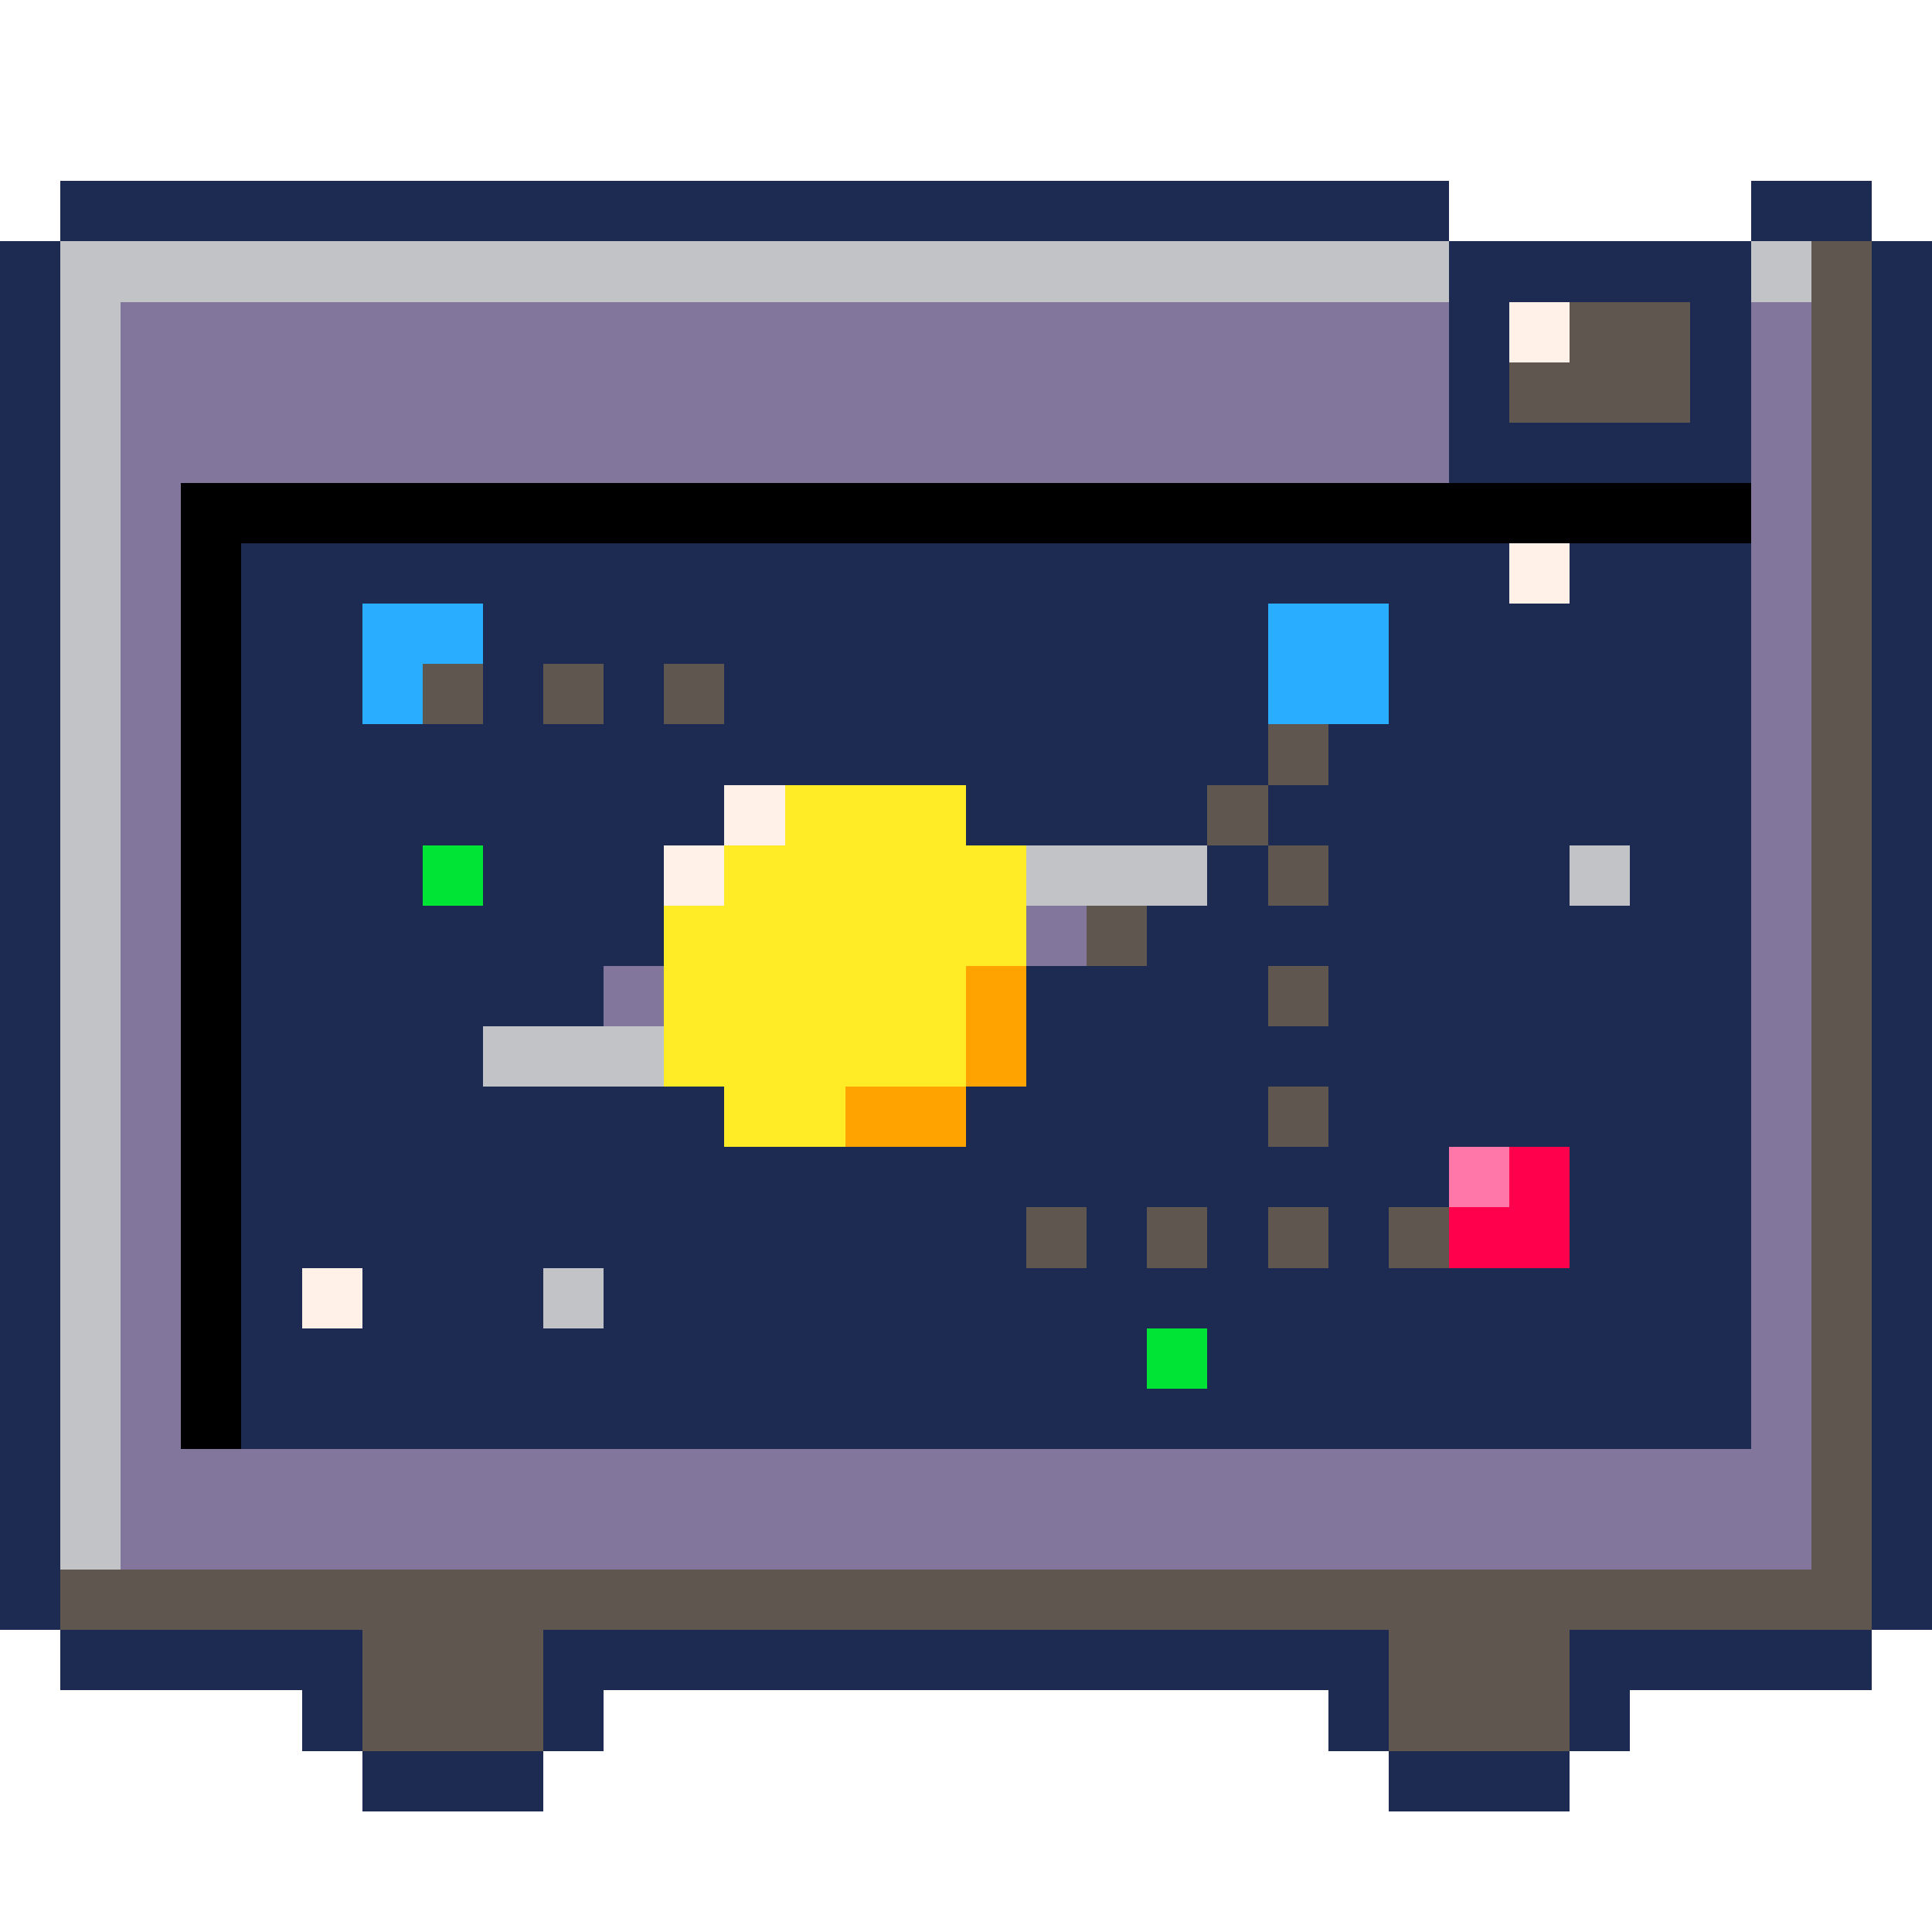
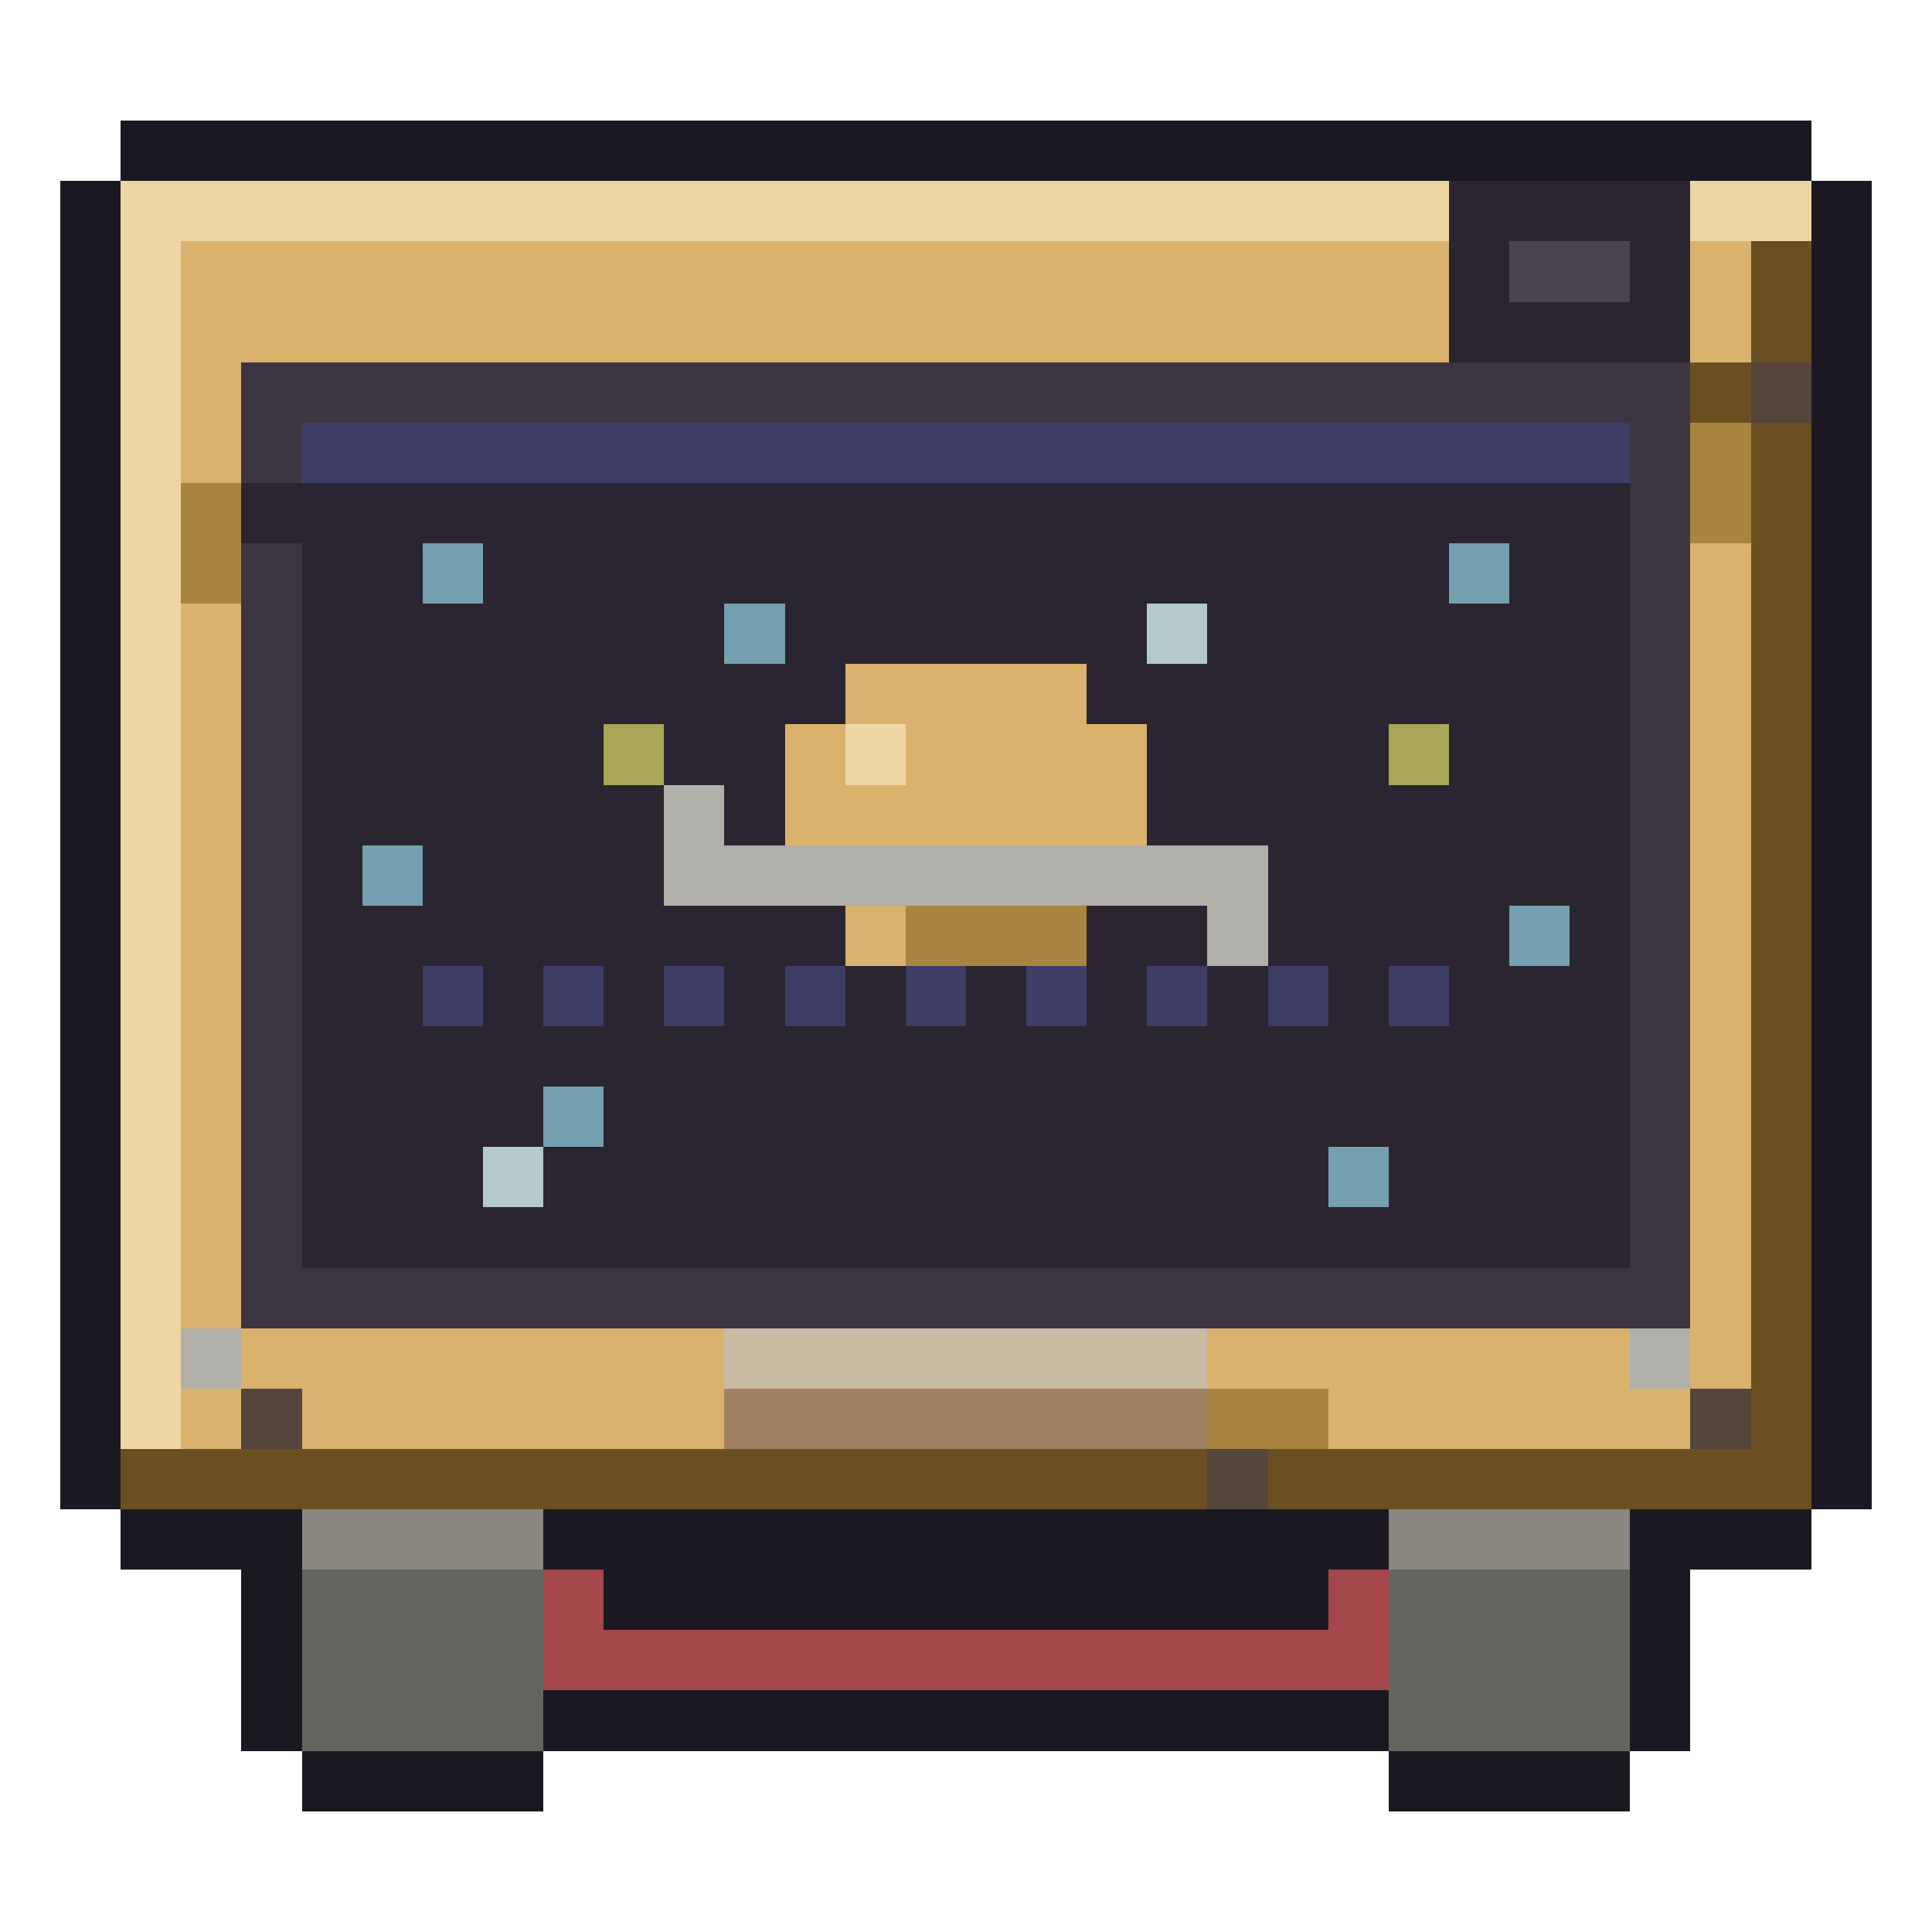
<svg xmlns="http://www.w3.org/2000/svg" width="16" height="16" viewBox="0 0 32 32" shape-rendering="crispEdges">
-   <g fill="#000000">
-     <rect x="3" y="8" width="26" height="1" />
-     <rect x="3" y="9" width="1" height="15" />
+   <g fill="#1C1822">
+     <rect x="2" y="2" width="28" height="1" />
+     <rect x="1" y="3" width="1" height="22" />
+     <rect x="30" y="3" width="1" height="22" />
+     <rect x="2" y="25" width="3" height="1" />
+     <rect x="9" y="25" width="14" height="1" />
+     <rect x="27" y="25" width="3" height="1" />
+     <rect x="4" y="26" width="1" height="3" />
+     <rect x="10" y="26" width="12" height="1" />
+     <rect x="27" y="26" width="1" height="3" />
+     <rect x="9" y="28" width="14" height="1" />
+     <rect x="5" y="29" width="4" height="1" />
+     <rect x="23" y="29" width="4" height="1" />
  </g>
-   <g fill="#1D2B53">
-     <rect x="1" y="3" width="23" height="1" />
-     <rect x="29" y="3" width="2" height="1" />
-     <rect x="0" y="4" width="1" height="23" />
-     <rect x="24" y="4" width="5" height="1" />
-     <rect x="31" y="4" width="1" height="23" />
-     <rect x="24" y="5" width="1" height="2" />
-     <rect x="28" y="5" width="1" height="2" />
-     <rect x="24" y="7" width="5" height="1" />
-     <rect x="4" y="9" width="21" height="1" />
-     <rect x="26" y="9" width="3" height="1" />
-     <rect x="4" y="10" width="2" height="2" />
-     <rect x="8" y="10" width="13" height="1" />
-     <rect x="23" y="10" width="6" height="2" />
-     <rect x="8" y="11" width="1" height="1" />
-     <rect x="10" y="11" width="1" height="1" />
-     <rect x="12" y="11" width="9" height="1" />
-     <rect x="4" y="12" width="17" height="1" />
-     <rect x="22" y="12" width="7" height="1" />
-     <rect x="4" y="13" width="8" height="1" />
-     <rect x="16" y="13" width="4" height="1" />
-     <rect x="21" y="13" width="8" height="1" />
-     <rect x="4" y="14" width="3" height="1" />
-     <rect x="8" y="14" width="3" height="1" />
-     <rect x="20" y="14" width="1" height="1" />
-     <rect x="22" y="14" width="4" height="1" />
-     <rect x="27" y="14" width="2" height="1" />
-     <rect x="4" y="15" width="7" height="1" />
-     <rect x="19" y="15" width="10" height="1" />
-     <rect x="4" y="16" width="6" height="1" />
-     <rect x="17" y="16" width="4" height="1" />
-     <rect x="22" y="16" width="7" height="1" />
-     <rect x="4" y="17" width="4" height="1" />
-     <rect x="17" y="17" width="12" height="1" />
-     <rect x="4" y="18" width="8" height="1" />
-     <rect x="16" y="18" width="5" height="1" />
-     <rect x="22" y="18" width="7" height="1" />
-     <rect x="4" y="19" width="20" height="1" />
-     <rect x="26" y="19" width="3" height="2" />
-     <rect x="4" y="20" width="13" height="1" />
-     <rect x="18" y="20" width="1" height="1" />
-     <rect x="20" y="20" width="1" height="1" />
-     <rect x="22" y="20" width="1" height="1" />
-     <rect x="4" y="21" width="1" height="1" />
-     <rect x="6" y="21" width="3" height="1" />
-     <rect x="10" y="21" width="19" height="1" />
-     <rect x="4" y="22" width="15" height="1" />
-     <rect x="20" y="22" width="9" height="1" />
-     <rect x="4" y="23" width="25" height="1" />
-     <rect x="1" y="27" width="5" height="1" />
+   <g fill="#2A2530">
+     <rect x="24" y="3" width="4" height="1" />
+     <rect x="24" y="4" width="1" height="1" />
+     <rect x="27" y="4" width="1" height="1" />
+     <rect x="24" y="5" width="4" height="1" />
+     <rect x="4" y="8" width="23" height="1" />
+     <rect x="5" y="9" width="2" height="1" />
+     <rect x="8" y="9" width="16" height="1" />
+     <rect x="25" y="9" width="2" height="1" />
+     <rect x="5" y="10" width="7" height="1" />
+     <rect x="13" y="10" width="6" height="1" />
+     <rect x="20" y="10" width="7" height="1" />
+     <rect x="5" y="11" width="9" height="1" />
+     <rect x="18" y="11" width="9" height="1" />
+     <rect x="5" y="12" width="5" height="1" />
+     <rect x="11" y="12" width="2" height="1" />
+     <rect x="19" y="12" width="4" height="1" />
+     <rect x="24" y="12" width="3" height="1" />
+     <rect x="5" y="13" width="6" height="1" />
+     <rect x="12" y="13" width="1" height="1" />
+     <rect x="19" y="13" width="8" height="1" />
+     <rect x="5" y="14" width="1" height="1" />
+     <rect x="7" y="14" width="4" height="1" />
+     <rect x="21" y="14" width="6" height="1" />
+     <rect x="5" y="15" width="9" height="1" />
+     <rect x="18" y="15" width="2" height="1" />
+     <rect x="21" y="15" width="4" height="1" />
+     <rect x="26" y="15" width="1" height="1" />
+     <rect x="5" y="16" width="2" height="1" />
+     <rect x="8" y="16" width="1" height="1" />
+     <rect x="10" y="16" width="1" height="1" />
+     <rect x="12" y="16" width="1" height="1" />
+     <rect x="14" y="16" width="1" height="1" />
+     <rect x="16" y="16" width="1" height="1" />
+     <rect x="18" y="16" width="1" height="1" />
+     <rect x="20" y="16" width="1" height="1" />
+     <rect x="22" y="16" width="1" height="1" />
+     <rect x="24" y="16" width="3" height="1" />
+     <rect x="5" y="17" width="22" height="1" />
+     <rect x="5" y="18" width="4" height="1" />
+     <rect x="10" y="18" width="17" height="1" />
+     <rect x="5" y="19" width="3" height="1" />
+     <rect x="9" y="19" width="13" height="1" />
+     <rect x="23" y="19" width="4" height="1" />
+     <rect x="5" y="20" width="22" height="1" />
+   </g>
+   <g fill="#3D3542">
+     <rect x="4" y="6" width="24" height="1" />
+     <rect x="4" y="7" width="1" height="1" />
+     <rect x="27" y="7" width="1" height="14" />
+     <rect x="4" y="9" width="1" height="12" />
+     <rect x="4" y="21" width="24" height="1" />
+   </g>
+   <g fill="#54463C">
+     <rect x="29" y="6" width="1" height="1" />
+     <rect x="4" y="23" width="1" height="1" />
+     <rect x="28" y="23" width="1" height="1" />
+     <rect x="20" y="24" width="1" height="1" />
+   </g>
+   <g fill="#66645F">
+     <rect x="5" y="26" width="4" height="3" />
+     <rect x="23" y="26" width="4" height="3" />
+   </g>
+   <g fill="#8A8680">
+     <rect x="5" y="25" width="4" height="1" />
+     <rect x="23" y="25" width="4" height="1" />
+   </g>
+   <g fill="#B1AFA9">
+     <rect x="11" y="13" width="1" height="1" />
+     <rect x="11" y="14" width="10" height="1" />
+     <rect x="20" y="15" width="1" height="1" />
+     <rect x="3" y="22" width="1" height="1" />
+     <rect x="27" y="22" width="1" height="1" />
+   </g>
+   <g fill="#6A4F22">
+     <rect x="29" y="4" width="1" height="2" />
+     <rect x="28" y="6" width="1" height="1" />
+     <rect x="29" y="7" width="1" height="17" />
+     <rect x="2" y="24" width="18" height="1" />
+     <rect x="21" y="24" width="9" height="1" />
+   </g>
+   <g fill="#A8843F">
+     <rect x="28" y="7" width="1" height="2" />
+     <rect x="3" y="8" width="1" height="2" />
+     <rect x="15" y="15" width="3" height="1" />
+     <rect x="20" y="23" width="2" height="1" />
+   </g>
+   <g fill="#DAB26E">
+     <rect x="3" y="4" width="21" height="2" />
+     <rect x="28" y="4" width="1" height="2" />
+     <rect x="3" y="6" width="1" height="2" />
+     <rect x="28" y="9" width="1" height="14" />
+     <rect x="3" y="10" width="1" height="12" />
+     <rect x="14" y="11" width="4" height="1" />
+     <rect x="13" y="12" width="1" height="1" />
+     <rect x="15" y="12" width="4" height="1" />
+     <rect x="13" y="13" width="6" height="1" />
+     <rect x="14" y="15" width="1" height="1" />
+     <rect x="4" y="22" width="8" height="1" />
+     <rect x="20" y="22" width="7" height="1" />
+     <rect x="3" y="23" width="1" height="1" />
+     <rect x="5" y="23" width="7" height="1" />
+     <rect x="22" y="23" width="6" height="1" />
+   </g>
+   <g fill="#EDD6A2">
+     <rect x="2" y="3" width="22" height="1" />
+     <rect x="28" y="3" width="2" height="1" />
+     <rect x="2" y="4" width="1" height="20" />
+     <rect x="14" y="12" width="1" height="1" />
+   </g>
+   <g fill="#A18262">
+     <rect x="12" y="23" width="8" height="1" />
+   </g>
+   <g fill="#C8BBA3">
+     <rect x="12" y="22" width="8" height="1" />
+   </g>
+   <g fill="#3E3D66">
+     <rect x="5" y="7" width="22" height="1" />
+     <rect x="7" y="16" width="1" height="1" />
+     <rect x="9" y="16" width="1" height="1" />
+     <rect x="11" y="16" width="1" height="1" />
+     <rect x="13" y="16" width="1" height="1" />
+     <rect x="15" y="16" width="1" height="1" />
+     <rect x="17" y="16" width="1" height="1" />
+     <rect x="19" y="16" width="1" height="1" />
+     <rect x="21" y="16" width="1" height="1" />
+     <rect x="23" y="16" width="1" height="1" />
+   </g>
+   <g fill="#74A0AF">
+     <rect x="7" y="9" width="1" height="1" />
+     <rect x="24" y="9" width="1" height="1" />
+     <rect x="12" y="10" width="1" height="1" />
+     <rect x="6" y="14" width="1" height="1" />
+     <rect x="25" y="15" width="1" height="1" />
+     <rect x="9" y="18" width="1" height="1" />
+     <rect x="22" y="19" width="1" height="1" />
+   </g>
+   <g fill="#B4CACC">
+     <rect x="19" y="10" width="1" height="1" />
+     <rect x="8" y="19" width="1" height="1" />
+   </g>
+   <g fill="#A4474B">
+     <rect x="9" y="26" width="1" height="1" />
+     <rect x="22" y="26" width="1" height="1" />
    <rect x="9" y="27" width="14" height="1" />
-     <rect x="26" y="27" width="5" height="1" />
-     <rect x="5" y="28" width="1" height="1" />
-     <rect x="9" y="28" width="1" height="1" />
-     <rect x="22" y="28" width="1" height="1" />
-     <rect x="26" y="28" width="1" height="1" />
-     <rect x="6" y="29" width="3" height="1" />
-     <rect x="23" y="29" width="3" height="1" />
  </g>
-   <g fill="#5F574F">
-     <rect x="30" y="4" width="1" height="22" />
-     <rect x="26" y="5" width="2" height="1" />
-     <rect x="25" y="6" width="3" height="1" />
-     <rect x="7" y="11" width="1" height="1" />
-     <rect x="9" y="11" width="1" height="1" />
-     <rect x="11" y="11" width="1" height="1" />
-     <rect x="21" y="12" width="1" height="1" />
-     <rect x="20" y="13" width="1" height="1" />
-     <rect x="21" y="14" width="1" height="1" />
-     <rect x="18" y="15" width="1" height="1" />
-     <rect x="21" y="16" width="1" height="1" />
-     <rect x="21" y="18" width="1" height="1" />
-     <rect x="17" y="20" width="1" height="1" />
-     <rect x="19" y="20" width="1" height="1" />
-     <rect x="21" y="20" width="1" height="1" />
-     <rect x="23" y="20" width="1" height="1" />
-     <rect x="1" y="26" width="30" height="1" />
-     <rect x="6" y="27" width="3" height="2" />
-     <rect x="23" y="27" width="3" height="2" />
+   <g fill="#A9A657">
+     <rect x="10" y="12" width="1" height="1" />
+     <rect x="23" y="12" width="1" height="1" />
  </g>
-   <g fill="#C2C3C7">
-     <rect x="1" y="4" width="23" height="1" />
-     <rect x="29" y="4" width="1" height="1" />
-     <rect x="1" y="5" width="1" height="21" />
-     <rect x="17" y="14" width="3" height="1" />
-     <rect x="26" y="14" width="1" height="1" />
-     <rect x="8" y="17" width="3" height="1" />
-     <rect x="9" y="21" width="1" height="1" />
-   </g>
-   <g fill="#FFF1E8">
-     <rect x="25" y="5" width="1" height="1" />
-     <rect x="25" y="9" width="1" height="1" />
-     <rect x="12" y="13" width="1" height="1" />
-     <rect x="11" y="14" width="1" height="1" />
-     <rect x="5" y="21" width="1" height="1" />
-   </g>
-   <g fill="#FF004D">
-     <rect x="25" y="19" width="1" height="1" />
-     <rect x="24" y="20" width="2" height="1" />
-   </g>
-   <g fill="#FFA300">
-     <rect x="16" y="16" width="1" height="2" />
-     <rect x="14" y="18" width="2" height="1" />
-   </g>
-   <g fill="#FFEC27">
-     <rect x="13" y="13" width="3" height="1" />
-     <rect x="12" y="14" width="5" height="1" />
-     <rect x="11" y="15" width="6" height="1" />
-     <rect x="11" y="16" width="5" height="2" />
-     <rect x="12" y="18" width="2" height="1" />
-   </g>
-   <g fill="#00E436">
-     <rect x="7" y="14" width="1" height="1" />
-     <rect x="19" y="22" width="1" height="1" />
-   </g>
-   <g fill="#29ADFF">
-     <rect x="6" y="10" width="2" height="1" />
-     <rect x="21" y="10" width="2" height="2" />
-     <rect x="6" y="11" width="1" height="1" />
-   </g>
-   <g fill="#83769C">
-     <rect x="2" y="5" width="22" height="3" />
-     <rect x="29" y="5" width="1" height="19" />
-     <rect x="2" y="8" width="1" height="16" />
-     <rect x="17" y="15" width="1" height="1" />
-     <rect x="10" y="16" width="1" height="1" />
-     <rect x="2" y="24" width="28" height="2" />
-   </g>
-   <g fill="#FF77A8">
-     <rect x="24" y="19" width="1" height="1" />
+   <g fill="#4A4450">
+     <rect x="25" y="4" width="2" height="1" />
  </g>
</svg>
